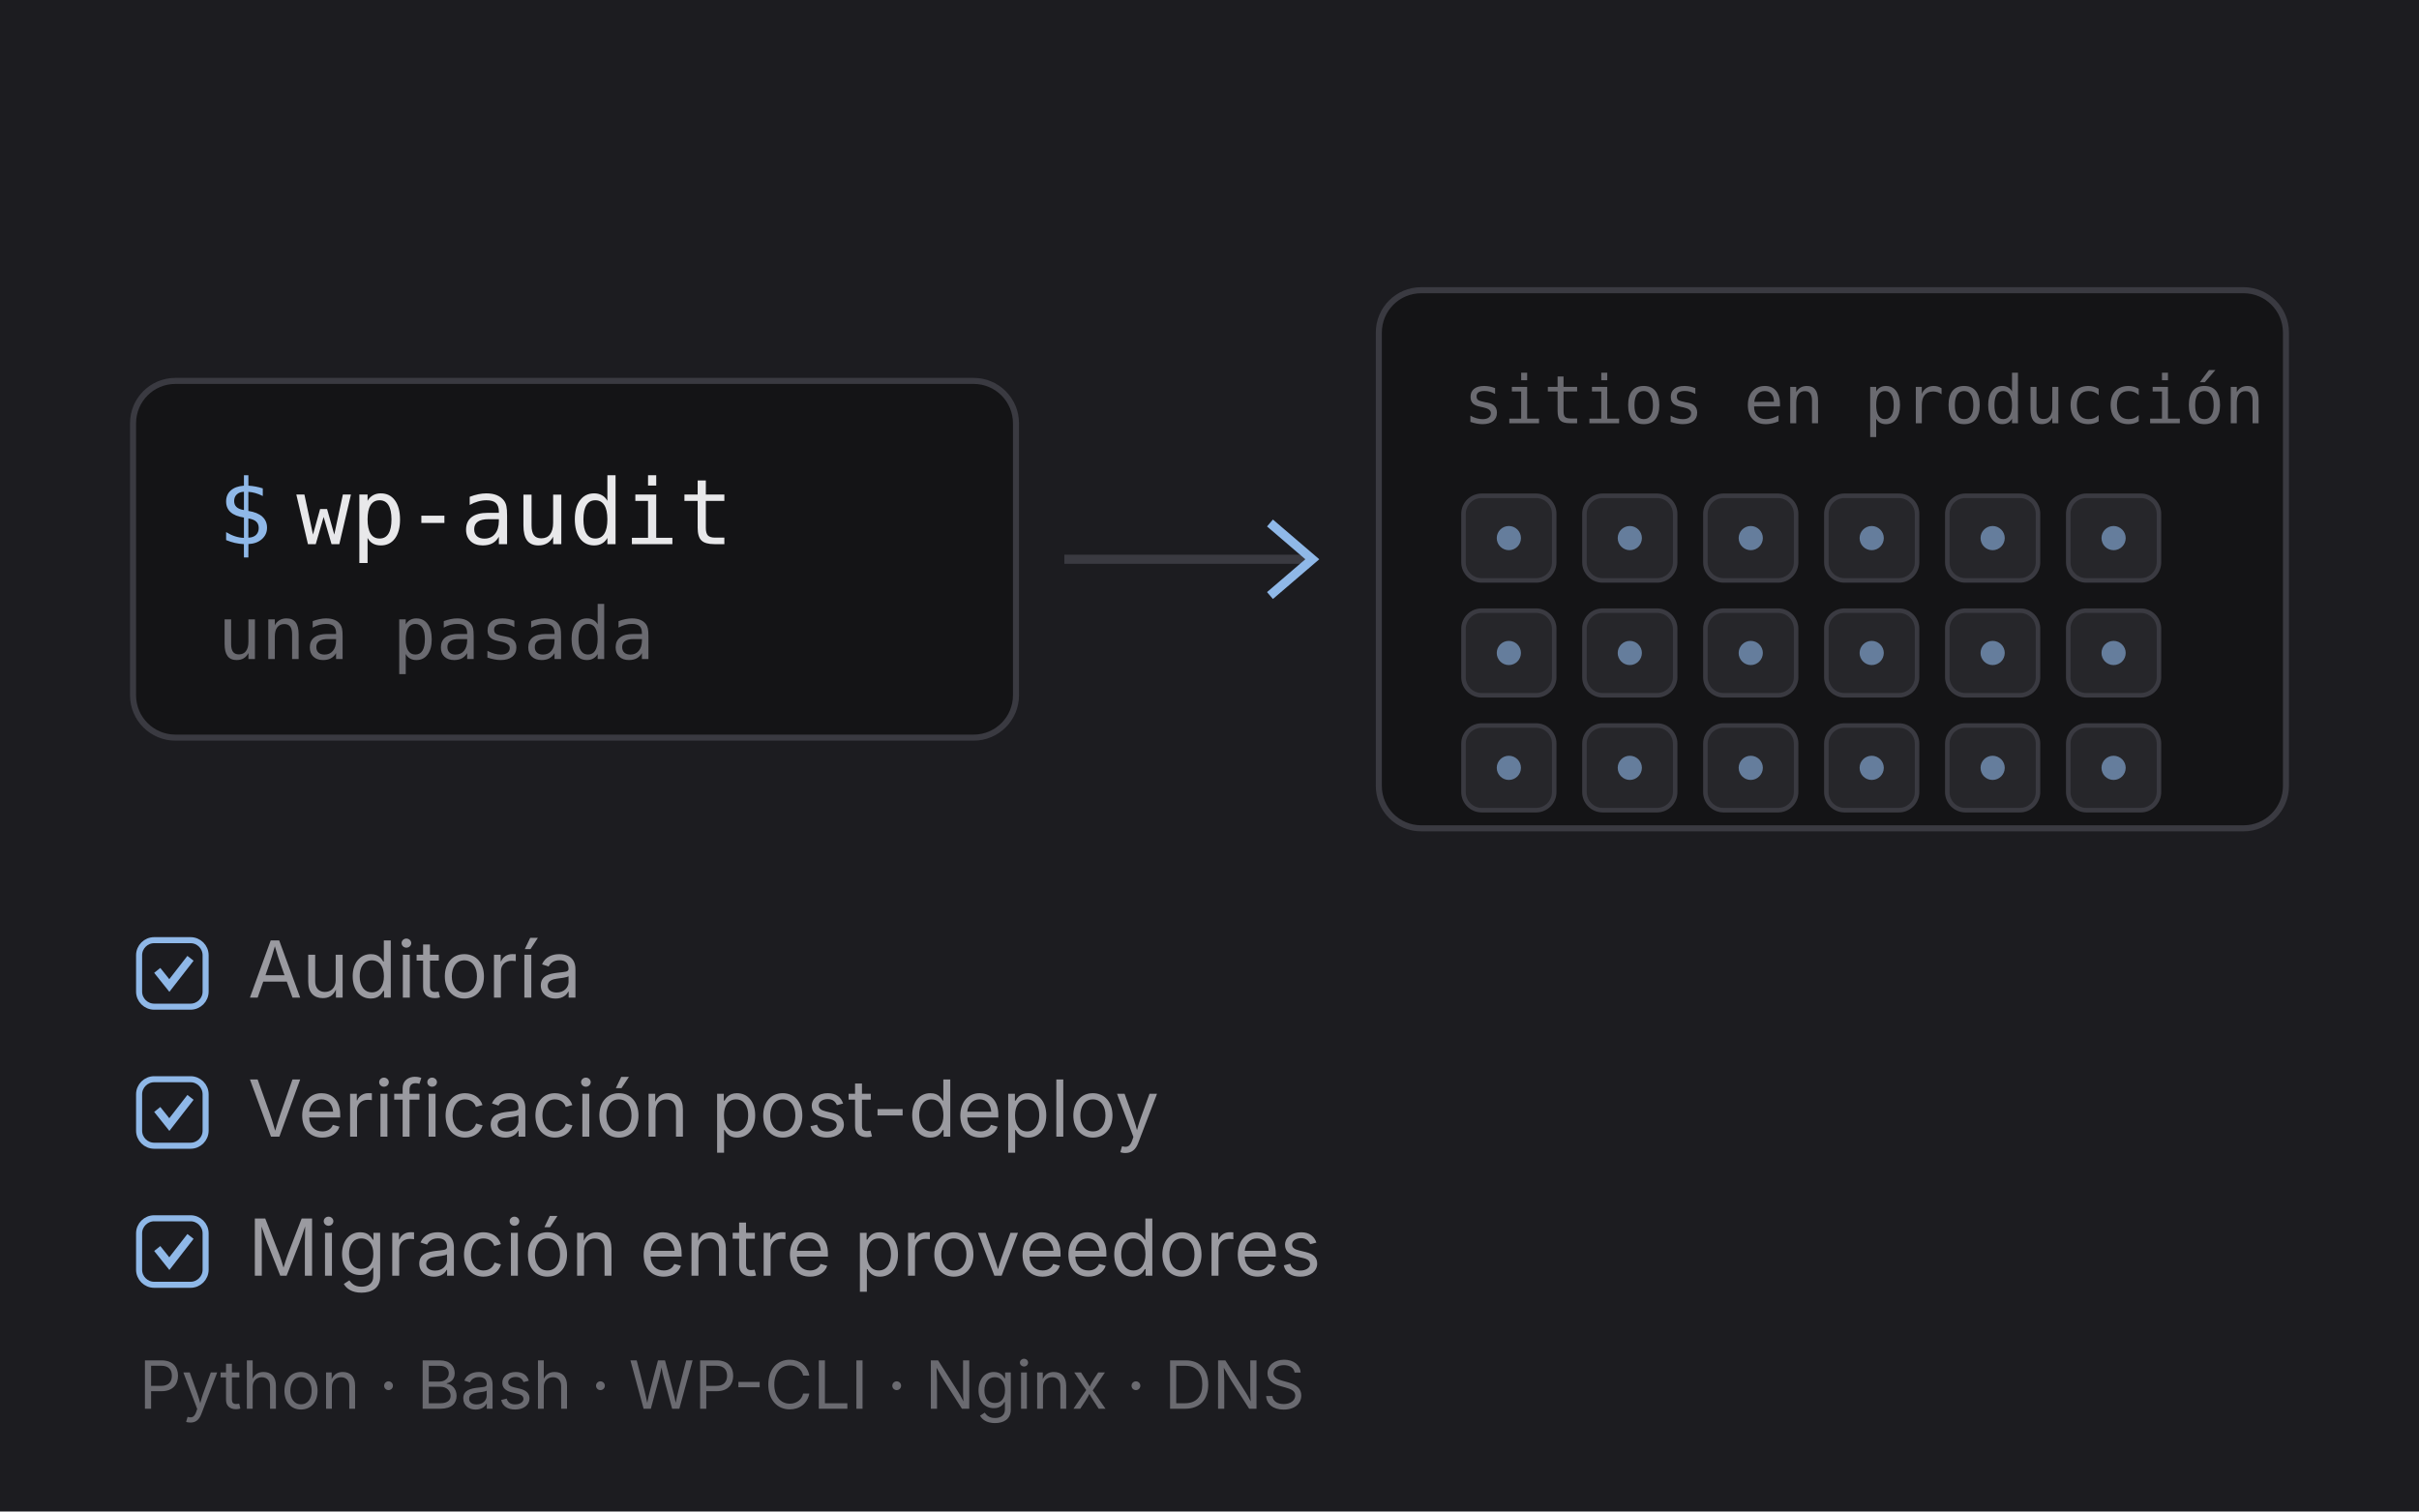
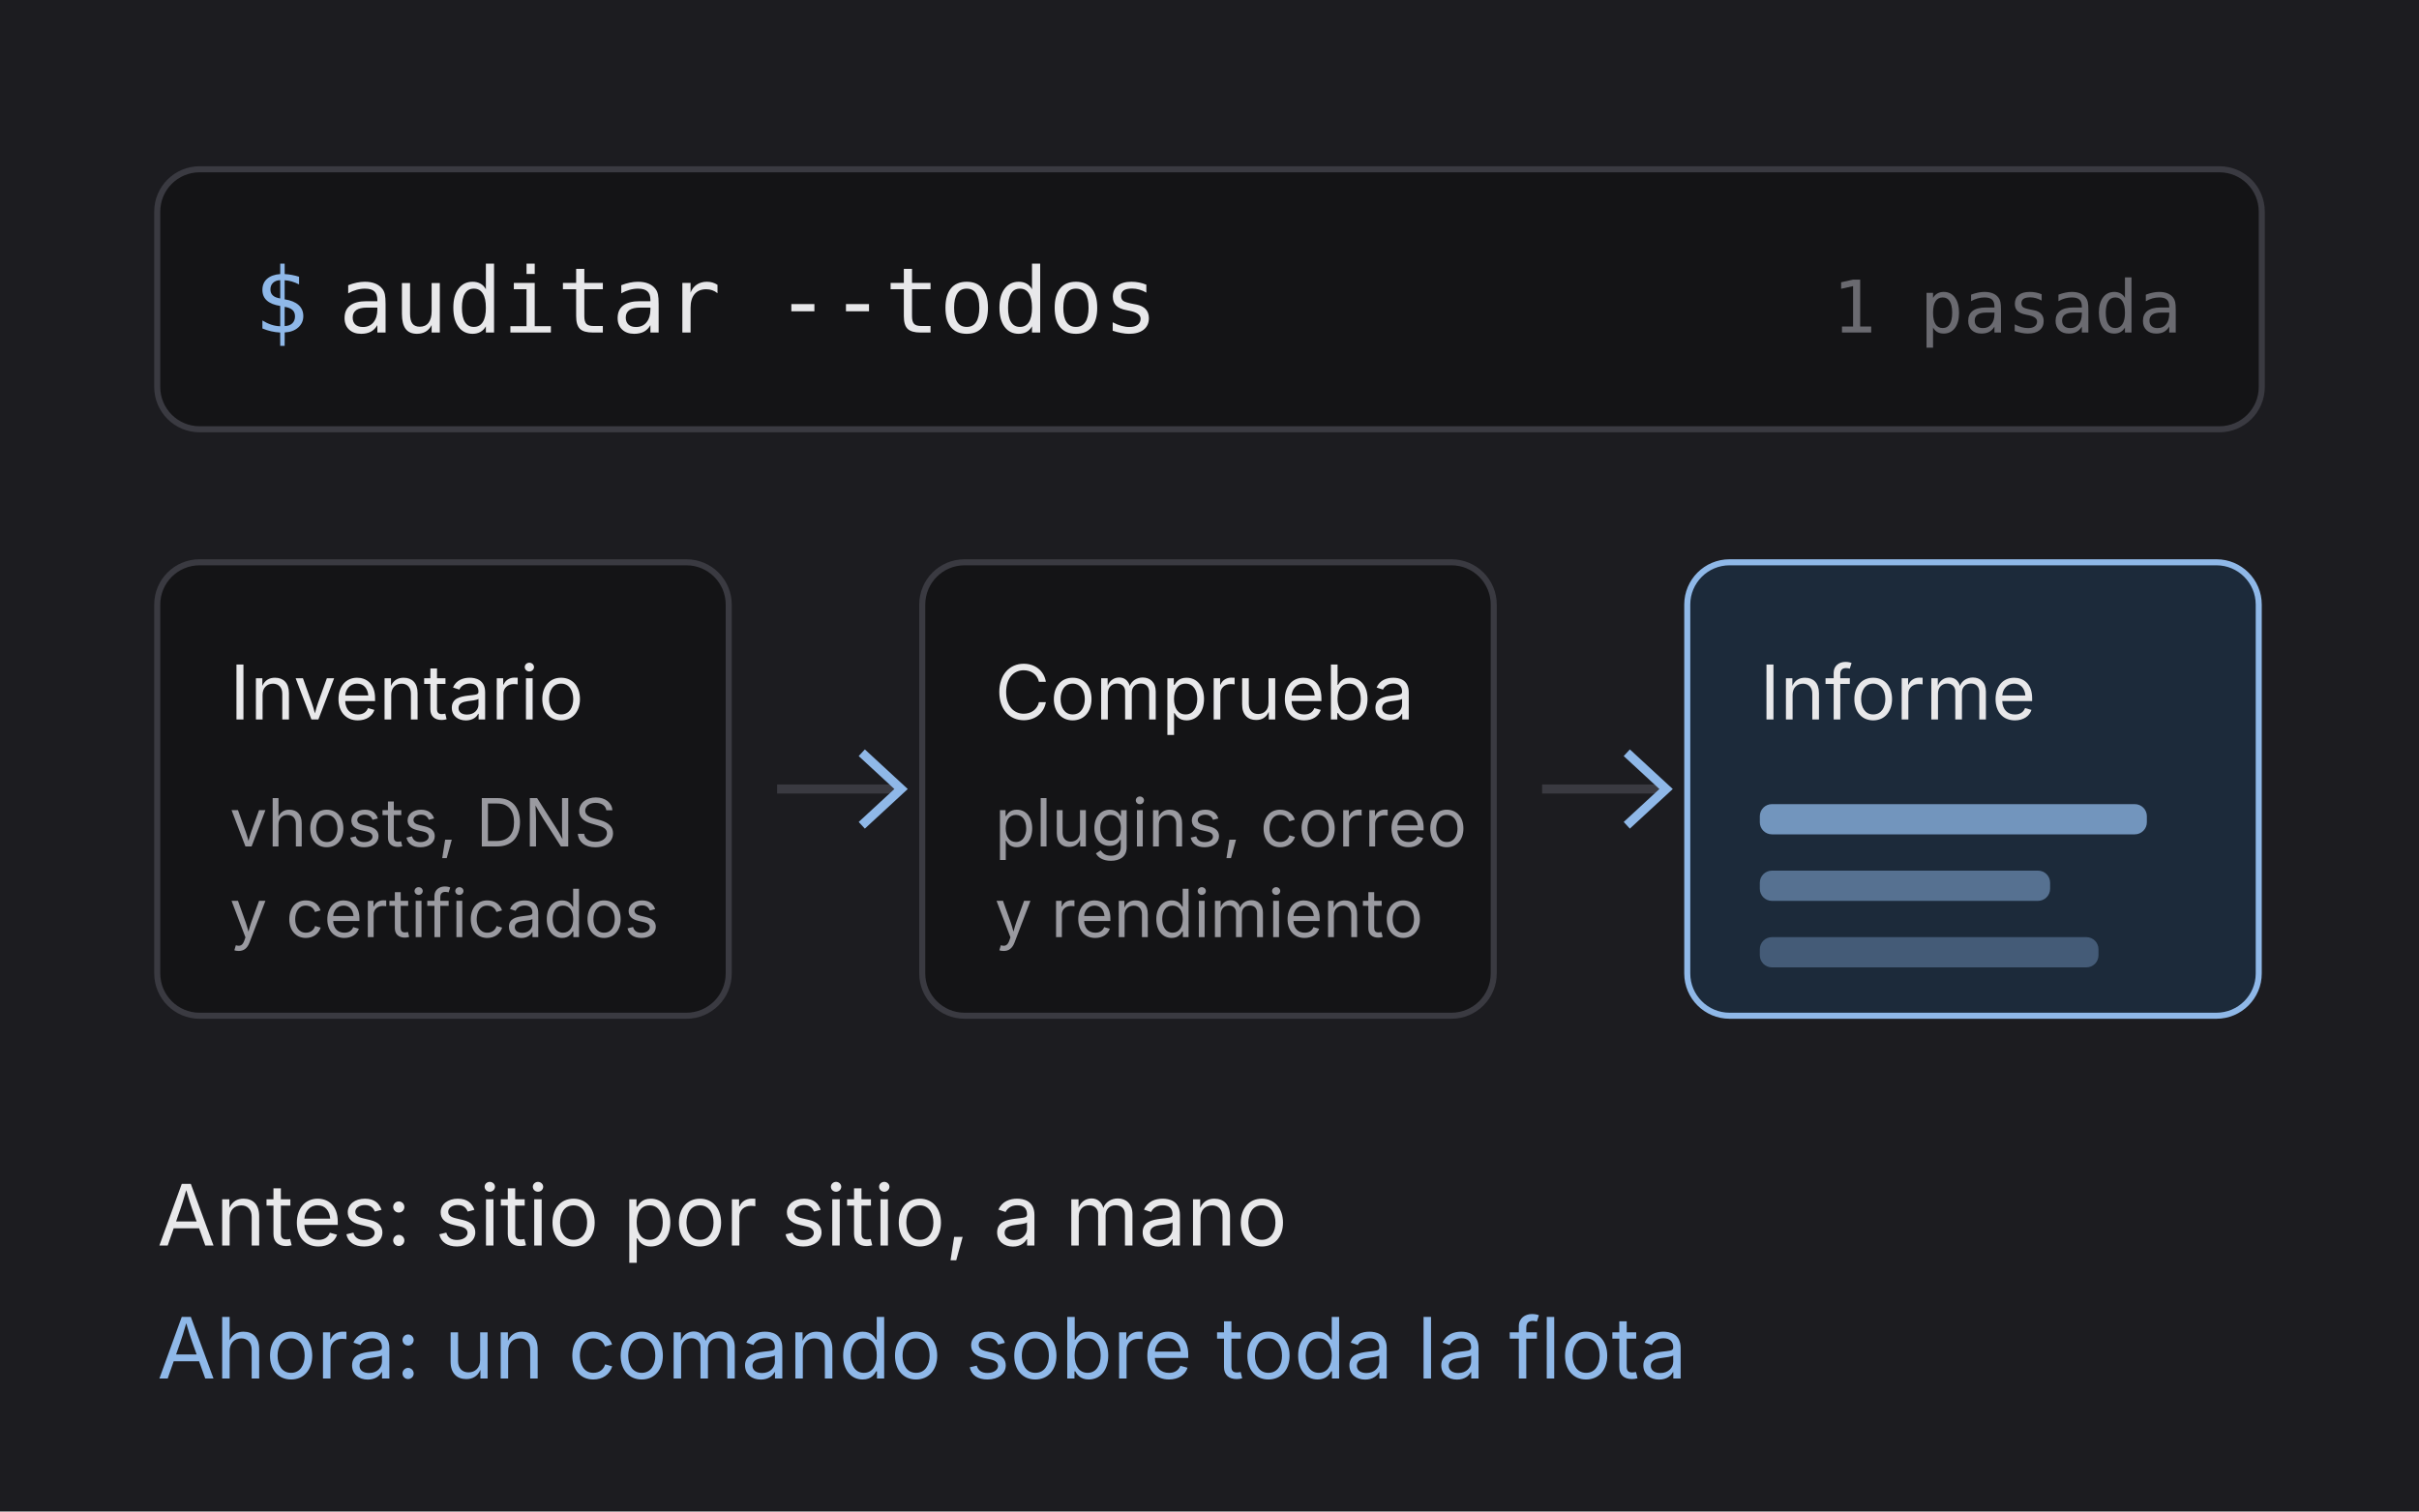
<svg xmlns="http://www.w3.org/2000/svg" viewBox="0 0 800 500" width="800" height="500" role="img">
  <rect width="800" height="500" fill="#1c1c20" />
  <g font-family="ui-monospace, SFMono-Regular, Menlo, monospace">
-     <rect x="44" y="126" width="292" height="118" rx="14" fill="#141416" stroke="#3a3a41" stroke-width="2" />
-     <text x="72" y="180" font-size="30" fill="#8fb8e8">$</text>
-     <text x="98" y="180" font-size="30" fill="#e8e8ea">wp-audit</text>
-     <text x="72" y="218" font-size="24" fill="#6a6a70">una pasada</text>
-     <path d="M352 185 H 432" stroke="#3a3a41" stroke-width="3" />
-     <path d="M420 173 l 14 12 l -14 12" fill="none" stroke="#8fb8e8" stroke-width="3" />
-     <rect x="456" y="96" width="300" height="178" rx="14" fill="#141416" stroke="#3a3a41" stroke-width="2" />
-     <text x="484" y="140" font-size="22" fill="#6a6a70">sitios en producción</text>
-     <rect x="484" y="164" width="30" height="28" rx="6" fill="#26262a" stroke="#3a3a41" stroke-width="1.5" />
-     <circle cx="499" cy="178" r="4" fill="#8fb8e8" opacity="0.6" />
-     <rect x="524" y="164" width="30" height="28" rx="6" fill="#26262a" stroke="#3a3a41" stroke-width="1.5" />
-     <circle cx="539" cy="178" r="4" fill="#8fb8e8" opacity="0.6" />
-     <rect x="564" y="164" width="30" height="28" rx="6" fill="#26262a" stroke="#3a3a41" stroke-width="1.5" />
-     <circle cx="579" cy="178" r="4" fill="#8fb8e8" opacity="0.6" />
-     <rect x="604" y="164" width="30" height="28" rx="6" fill="#26262a" stroke="#3a3a41" stroke-width="1.5" />
-     <circle cx="619" cy="178" r="4" fill="#8fb8e8" opacity="0.6" />
-     <rect x="644" y="164" width="30" height="28" rx="6" fill="#26262a" stroke="#3a3a41" stroke-width="1.5" />
-     <circle cx="659" cy="178" r="4" fill="#8fb8e8" opacity="0.6" />
-     <rect x="684" y="164" width="30" height="28" rx="6" fill="#26262a" stroke="#3a3a41" stroke-width="1.5" />
-     <circle cx="699" cy="178" r="4" fill="#8fb8e8" opacity="0.6" />
-     <rect x="484" y="202" width="30" height="28" rx="6" fill="#26262a" stroke="#3a3a41" stroke-width="1.5" />
-     <circle cx="499" cy="216" r="4" fill="#8fb8e8" opacity="0.6" />
-     <rect x="524" y="202" width="30" height="28" rx="6" fill="#26262a" stroke="#3a3a41" stroke-width="1.5" />
-     <circle cx="539" cy="216" r="4" fill="#8fb8e8" opacity="0.6" />
-     <rect x="564" y="202" width="30" height="28" rx="6" fill="#26262a" stroke="#3a3a41" stroke-width="1.5" />
-     <circle cx="579" cy="216" r="4" fill="#8fb8e8" opacity="0.6" />
-     <rect x="604" y="202" width="30" height="28" rx="6" fill="#26262a" stroke="#3a3a41" stroke-width="1.5" />
-     <circle cx="619" cy="216" r="4" fill="#8fb8e8" opacity="0.6" />
-     <rect x="644" y="202" width="30" height="28" rx="6" fill="#26262a" stroke="#3a3a41" stroke-width="1.5" />
-     <circle cx="659" cy="216" r="4" fill="#8fb8e8" opacity="0.6" />
-     <rect x="684" y="202" width="30" height="28" rx="6" fill="#26262a" stroke="#3a3a41" stroke-width="1.5" />
-     <circle cx="699" cy="216" r="4" fill="#8fb8e8" opacity="0.6" />
-     <rect x="484" y="240" width="30" height="28" rx="6" fill="#26262a" stroke="#3a3a41" stroke-width="1.5" />
-     <circle cx="499" cy="254" r="4" fill="#8fb8e8" opacity="0.6" />
-     <rect x="524" y="240" width="30" height="28" rx="6" fill="#26262a" stroke="#3a3a41" stroke-width="1.5" />
-     <circle cx="539" cy="254" r="4" fill="#8fb8e8" opacity="0.6" />
-     <rect x="564" y="240" width="30" height="28" rx="6" fill="#26262a" stroke="#3a3a41" stroke-width="1.5" />
-     <circle cx="579" cy="254" r="4" fill="#8fb8e8" opacity="0.6" />
-     <rect x="604" y="240" width="30" height="28" rx="6" fill="#26262a" stroke="#3a3a41" stroke-width="1.5" />
-     <circle cx="619" cy="254" r="4" fill="#8fb8e8" opacity="0.6" />
-     <rect x="644" y="240" width="30" height="28" rx="6" fill="#26262a" stroke="#3a3a41" stroke-width="1.5" />
-     <circle cx="659" cy="254" r="4" fill="#8fb8e8" opacity="0.6" />
-     <rect x="684" y="240" width="30" height="28" rx="6" fill="#26262a" stroke="#3a3a41" stroke-width="1.5" />
-     <circle cx="699" cy="254" r="4" fill="#8fb8e8" opacity="0.6" />
+     <rect x="52" y="56" width="696" height="86" rx="14" fill="#141416" stroke="#3a3a41" stroke-width="2" />
+     <text x="84" y="110" font-size="30" fill="#8fb8e8">$</text>
+     <text x="112" y="110" font-size="30" fill="#e8e8ea">auditar --todos</text>
+     <text x="606" y="110" font-size="24" fill="#6a6a70">1 pasada</text>
  </g>
-   <g font-family="system-ui, -apple-system, &quot;Segoe UI&quot;, sans-serif" font-size="26" fill="#9a9aa0">
-     <rect x="46" y="311" width="22" height="22" rx="5" fill="none" stroke="#8fb8e8" stroke-width="2" />
-     <path d="M52 321 l 4 5 l 7-9" fill="none" stroke="#8fb8e8" stroke-width="2.6" />
-     <text x="82" y="330">Auditoría</text>
-     <rect x="46" y="357" width="22" height="22" rx="5" fill="none" stroke="#8fb8e8" stroke-width="2" />
-     <path d="M52 367 l 4 5 l 7-9" fill="none" stroke="#8fb8e8" stroke-width="2.6" />
-     <text x="82" y="376">Verificación post-deploy</text>
-     <rect x="46" y="403" width="22" height="22" rx="5" fill="none" stroke="#8fb8e8" stroke-width="2" />
-     <path d="M52 413 l 4 5 l 7-9" fill="none" stroke="#8fb8e8" stroke-width="2.6" />
-     <text x="82" y="422">Migración entre proveedores</text>
-     <text x="46" y="466" font-size="22" fill="#6a6a70">Python · Bash · WP-CLI · Nginx · DNS</text>
+   <g font-family="system-ui, -apple-system, &quot;Segoe UI&quot;, sans-serif">
+     <rect x="52" y="186" width="189" height="150" rx="14" fill="#141416" stroke="#3a3a41" stroke-width="2" />
+     <text x="76" y="238" font-size="25" fill="#e8e8ea">Inventario</text>
+     <text x="76" y="280" font-size="22" fill="#9a9aa0">vhosts, DNS</text>
+     <text x="76" y="310" font-size="22" fill="#9a9aa0">y certificados</text>
+     <path d="M257 261 H 297" stroke="#3a3a41" stroke-width="3" />
+     <path d="M285 249 l 13 12 l -13 12" fill="none" stroke="#8fb8e8" stroke-width="3" />
+     <rect x="305" y="186" width="189" height="150" rx="14" fill="#141416" stroke="#3a3a41" stroke-width="2" />
+     <text x="329" y="238" font-size="25" fill="#e8e8ea">Comprueba</text>
+     <text x="329" y="280" font-size="22" fill="#9a9aa0">plugins, correo</text>
+     <text x="329" y="310" font-size="22" fill="#9a9aa0">y rendimiento</text>
+     <path d="M510 261 H 550" stroke="#3a3a41" stroke-width="3" />
+     <path d="M538 249 l 13 12 l -13 12" fill="none" stroke="#8fb8e8" stroke-width="3" />
+     <rect x="558" y="186" width="189" height="150" rx="14" fill="#1c2a3a" stroke="#8fb8e8" stroke-width="2" />
+     <text x="582" y="238" font-size="25" fill="#e8e8ea">Informe</text>
+     <rect x="582" y="266" width="128" height="10" rx="4" fill="#8fb8e8" opacity="0.75" />
+     <rect x="582" y="288" width="96" height="10" rx="4" fill="#8fb8e8" opacity="0.5" />
+     <rect x="582" y="310" width="112" height="10" rx="4" fill="#8fb8e8" opacity="0.35" />
+   </g>
+   <g font-family="system-ui, -apple-system, &quot;Segoe UI&quot;, sans-serif">
+     <text x="52" y="412" font-size="28" fill="#e8e8ea">Antes: sitio por sitio, a mano</text>
+     <text x="52" y="456" font-size="28" fill="#8fb8e8">Ahora: un comando sobre toda la flota</text>
  </g>
</svg>
